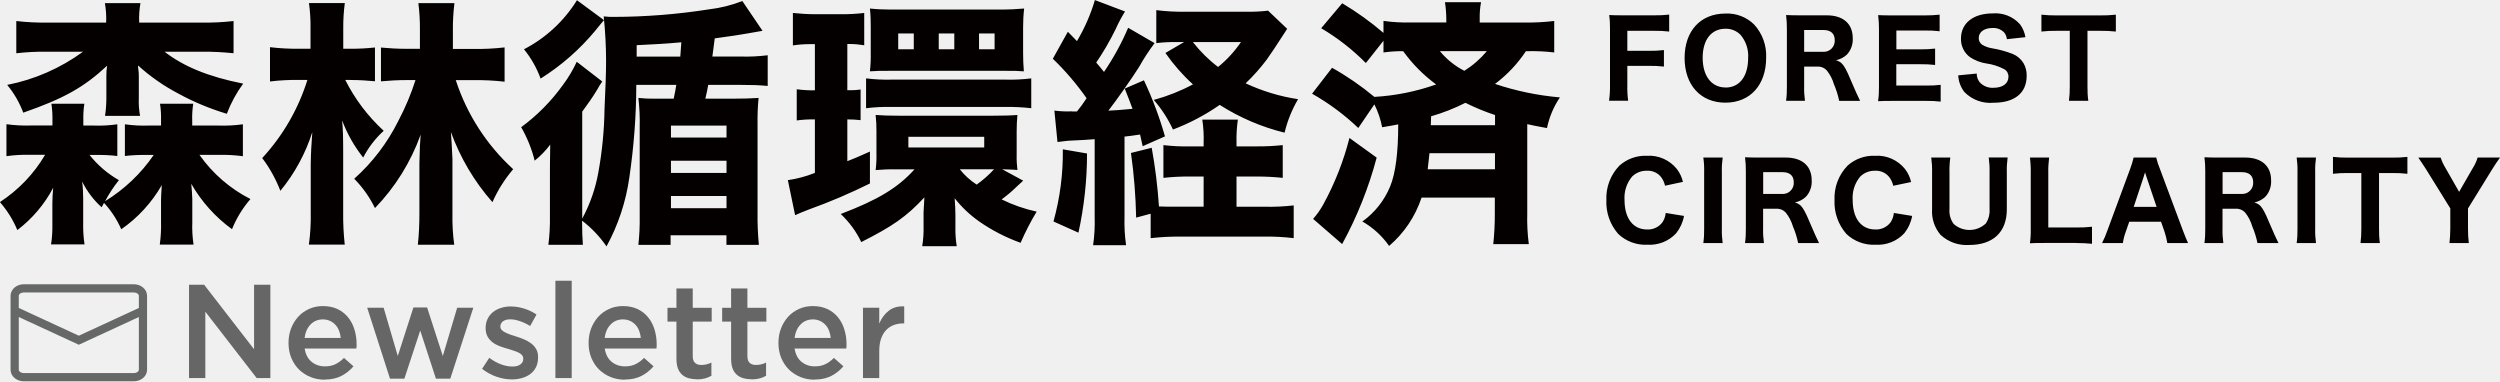
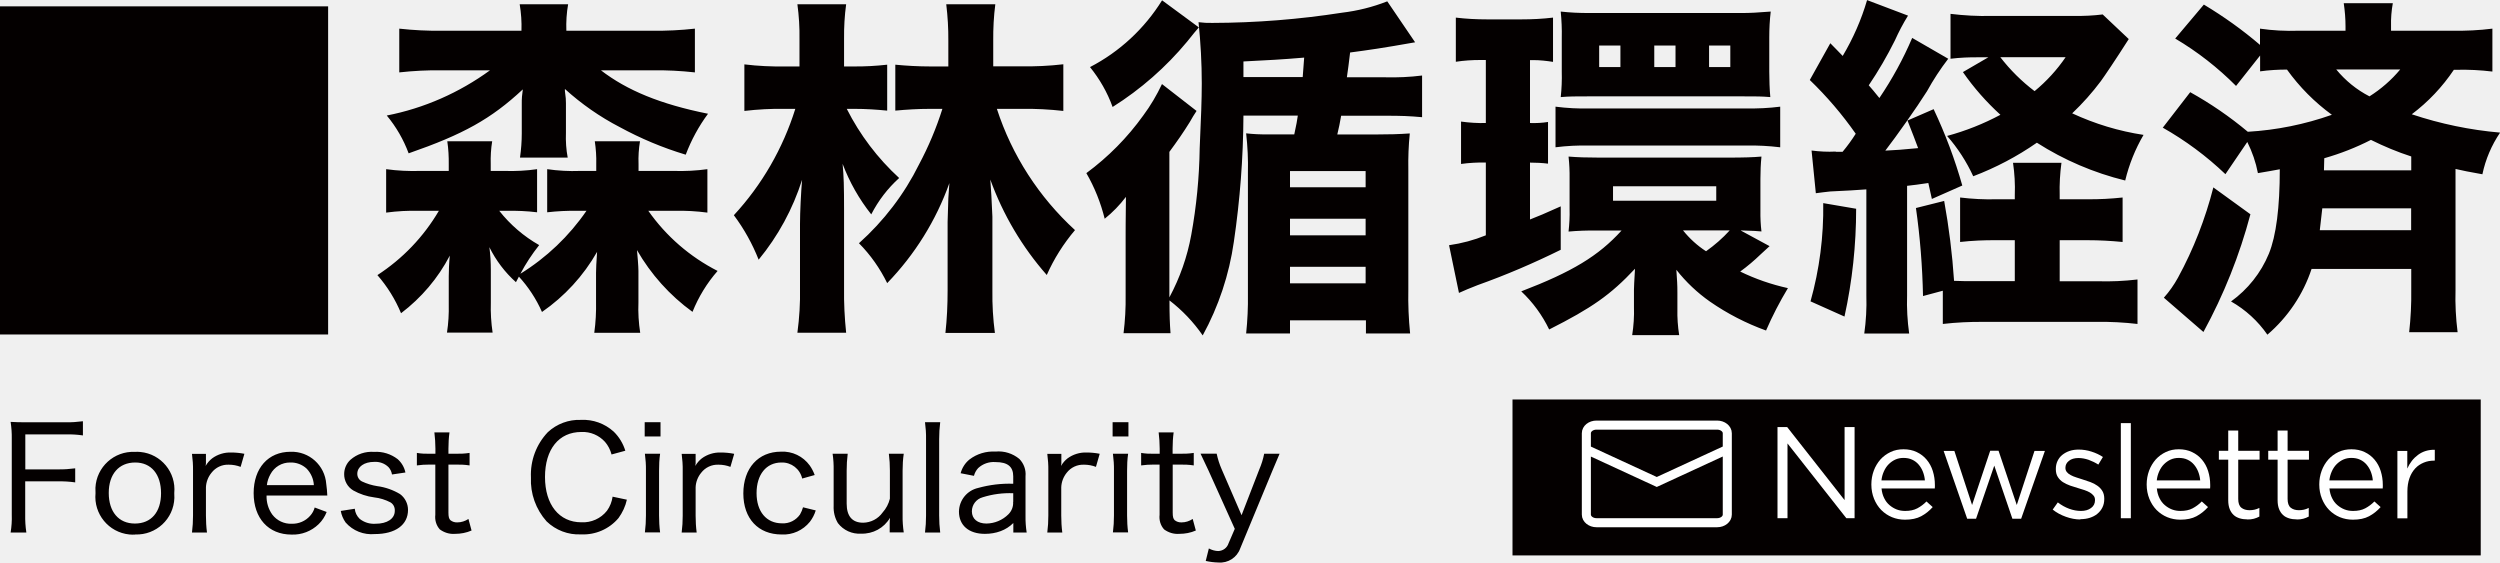
- <svg xmlns="http://www.w3.org/2000/svg" viewBox="0 0 337.5 51.47">
-   <path d="m14.06 27.41c.96 1.04 1.74 2.24 2.31 3.54 2.24-1.55 4.11-3.59 5.47-5.96-.07 1.09-.1 1.65-.1 2.07v2.84c.03 1.04-.03 2.09-.17 3.12h4.56c-.15-1-.21-2.01-.17-3.02v-3.12c0-.42-.1-1.72-.14-2.07 1.38 2.41 3.25 4.5 5.5 6.13.6-1.48 1.44-2.86 2.49-4.07-2.74-1.39-5.11-3.44-6.88-5.96h2.56c1.1-.03 2.21.03 3.3.18v-4.31c-1.1.15-2.22.21-3.33.17h-3.51v-.67c-.03-.76.02-1.53.14-2.28h-4.49c.12.75.16 1.52.14 2.28v.67h-1.62c-1.09.04-2.18-.02-3.26-.17v4.28c1-.12 2.01-.16 3.01-.14h.88c-1.72 2.52-3.96 4.64-6.56 6.24.53-1 1.15-1.95 1.86-2.84-1.52-.87-2.87-2.02-3.96-3.4h.74c1.01-.02 2.01.02 3.01.14v-4.28c-1.06.15-2.12.21-3.19.17h-1.4v-.67c-.02-.76.02-1.53.14-2.28h-4.45c.11.77.16 1.54.14 2.31v.63h-2.84c-1.12.04-2.25-.02-3.37-.17v4.31c1.08-.15 2.17-.21 3.26-.18h1.96c-1.51 2.57-3.6 4.75-6.1 6.38.98 1.13 1.78 2.4 2.35 3.78 2.01-1.53 3.67-3.48 4.84-5.71-.07.74-.11 1.51-.11 2.07v2.77c.02.94-.03 1.87-.18 2.8h4.52c-.15-.99-.2-1.98-.18-2.98v-3.22c0-.76-.04-1.52-.14-2.28.65 1.31 1.54 2.49 2.63 3.47l.32-.59zm4.73-24.36c-.04-.88.02-1.76.17-2.63h-4.8c.15.87.21 1.75.17 2.63h-7.89c-1.42.02-2.83-.05-4.24-.21v4.35c1.41-.16 2.83-.23 4.24-.21h4.77c-3.04 2.22-6.54 3.76-10.24 4.48.93 1.12 1.66 2.39 2.17 3.75 5.43-1.89 8.17-3.4 11.32-6.34-.08.48-.11.96-.1 1.44v2.91c0 .81-.06 1.62-.18 2.42h4.73c-.15-.81-.21-1.63-.17-2.45v-2.94c0-.32-.02-.63-.07-.95-.03-.15-.04-.3-.03-.46 1.64 1.49 3.47 2.76 5.43 3.79 2.08 1.14 4.28 2.05 6.55 2.73.55-1.45 1.29-2.82 2.21-4.07-4.73-.94-8.03-2.31-10.62-4.31h5.08c1.42-.01 2.83.06 4.24.21v-4.35c-1.41.16-2.82.23-4.24.21h-8.52zm42.35 3.54v-2.56c-.01-1.21.06-2.41.21-3.61h-4.87c.15 1.2.22 2.4.21 3.61v2.56h-1.75c-1.23 0-2.45-.07-3.51-.17v4.56c1.09-.1 2.24-.17 3.47-.17h1.19c-.6 1.9-1.38 3.74-2.31 5.5-1.47 2.96-3.49 5.62-5.96 7.82 1.14 1.16 2.09 2.5 2.8 3.96 2.74-2.83 4.84-6.21 6.17-9.92q-.03.56-.1 1.51c0 .17-.07 2.03-.07 2.35v6.8c0 1.41-.06 2.81-.21 4.21h4.91c-.19-1.39-.27-2.8-.24-4.21v-7.33c-.07-1.61-.14-2.84-.21-3.68 1.26 3.48 3.16 6.69 5.61 9.47.71-1.61 1.66-3.11 2.8-4.45-3.58-3.27-6.25-7.41-7.75-12.02h2.45c1.38-.02 2.76.05 4.14.21v-4.63c-1.41.16-2.82.23-4.24.21h-2.73zm-13.78 4.21c1.12 0 2.21.07 3.26.17v-4.56c-1.11.12-2.22.18-3.33.17h-.95v-2.77c-.01-1.14.06-2.27.21-3.4h-4.84c.16 1.15.23 2.31.21 3.47v2.7h-1.4c-1.36.02-2.72-.05-4.07-.21v4.63c1.31-.16 2.64-.23 3.96-.21h1.09c-1.23 3.93-3.31 7.53-6.1 10.55 1.02 1.35 1.84 2.84 2.45 4.42 1.93-2.34 3.39-5.03 4.31-7.92-.1 1.19-.21 3.23-.21 4.38v6.38c.03 1.48-.05 2.95-.25 4.42h4.84c-.16-1.47-.23-2.94-.21-4.42v-7.71c0-2.45-.03-3.4-.14-4.63.68 1.81 1.64 3.5 2.84 5.01.7-1.36 1.64-2.58 2.77-3.61-2.13-1.96-3.89-4.28-5.19-6.87h.73zm52.86-10.66c-1.44.56-2.95.94-4.49 1.12-4.26.67-8.56 1.01-12.86 1.02-.46.01-.91-.01-1.37-.07.21 2.01.32 4.04.32 6.06 0 1.61-.07 3.4-.21 6.45-.04 2.88-.32 5.75-.84 8.59-.39 2.17-1.12 4.26-2.17 6.2v-14.44c.77-1.05 1.37-1.89 2.03-2.98.2-.37.42-.74.67-1.09l-3.44-2.66c-.51 1.1-1.13 2.15-1.86 3.12-1.57 2.19-3.47 4.12-5.64 5.71.81 1.42 1.43 2.94 1.82 4.52.79-.63 1.49-1.36 2.1-2.17-.04 2.28-.04 3.58-.04 3.96v5.78c.02 1.27-.05 2.53-.21 3.79h4.66c-.07-.98-.11-1.72-.11-3.26 1.28.98 2.39 2.15 3.3 3.47 1.58-2.89 2.62-6.03 3.08-9.29.61-4.14.93-8.33.94-12.51h5.4c-.11.67-.11.7-.35 1.86h-2.63c-.71.01-1.43-.02-2.14-.1.15 1.29.21 2.59.18 3.89v12.06c.02 1.3-.04 2.6-.18 3.89h4.35v-1.3h7.54v1.3h4.38c-.14-1.44-.2-2.9-.18-4.35v-11.88c-.02-1.21.02-2.41.14-3.61-1.05.07-2.07.1-3.47.1h-3.72c.18-.77.25-1.05.39-1.86h4.38c1.65 0 2.35.03 3.65.14v-4.14c-1.22.15-2.45.21-3.68.17h-3.79q.14-.95.32-2.45c1.86-.25 3.12-.42 6.45-1.02l-2.73-4.03zm-14.27 7.5v-1.54c2.73-.14 3.58-.17 6.03-.39-.04.39-.11 1.4-.14 1.93zm4.63 9.32h7.5v1.61h-7.5zm0 4.74h7.5v1.65h-7.5zm0 4.76h7.5v1.65h-7.5zm-12.69-26.43c-1.74 2.81-4.21 5.1-7.15 6.62.96 1.19 1.72 2.52 2.24 3.96 2.8-1.76 5.29-3.94 7.4-6.49q.84-1.05 1.16-1.4zm57.43 22.82c1.16.03 1.82.07 2.03.1-.08-.69-.12-1.38-.1-2.07v-3.15c0-.74.03-1.47.1-2.21-.77.07-1.82.1-3.26.1h-12.83c-1.26 0-2.17-.03-3.05-.1.08.73.12 1.47.11 2.21v3.02c.02.74-.02 1.48-.11 2.21.93-.08 1.87-.12 2.8-.1h2.45c-2.28 2.52-4.91 4.1-9.96 6.03 1.15 1.08 2.09 2.36 2.77 3.79 4.24-2.14 6.1-3.43 8.52-6.03-.07 1.19-.11 1.86-.11 2.07v1.72c.03.94-.03 1.87-.18 2.8h4.66c-.14-.86-.2-1.73-.18-2.59v-1.61c0-.91-.04-1.16-.1-2.28.95 1.21 2.07 2.27 3.33 3.15 1.72 1.2 3.6 2.16 5.57 2.87.63-1.45 1.35-2.86 2.17-4.21-1.64-.36-3.23-.91-4.73-1.65.72-.52 1.4-1.1 2.03-1.72.46-.42.6-.56.88-.81l-2.83-1.54zm-1.12 0c-.71.77-1.49 1.46-2.35 2.07-.87-.56-1.64-1.26-2.28-2.07zm-11.57-4.38h10.24v1.44h-10.24zm-12.62-12.52v6.24c-.82.02-1.64-.03-2.45-.14v4.21c.81-.11 1.63-.16 2.45-.14v7.22c-1.17.47-2.4.8-3.65.98l.98 4.73c.46-.21 1.12-.49 1.86-.77 2.81-1.01 5.56-2.18 8.24-3.51v-4.31c-1.65.74-2.21.98-3.05 1.3v-5.64c.6 0 1.19.03 1.79.1v-4.14c-.59.09-1.19.12-1.79.1v-6.24h.32c.66 0 1.31.07 1.96.17v-4.36c-1.04.12-2.08.18-3.12.17h-3.43c-1.03 0-2.06-.06-3.08-.17v4.38c.8-.12 1.61-.18 2.42-.17h.56zm7.54 1.16c.02.84-.02 1.69-.11 2.52.88-.07 1.44-.07 2.8-.07h15.25c1.44 0 1.82 0 2.73.07-.07-.77-.1-1.72-.1-2.52v-3.4c0-.85.04-1.71.14-2.56-1.26.1-2.1.14-2.84.14h-15.21c-.92 0-1.85-.04-2.77-.14.09.86.12 1.73.11 2.59v3.36zm5.81-.46h-2.1v-2.13h2.1zm5.47 0h-2.1v-2.13h2.1zm5.44 0h-2.1v-2.13h2.1zm-17.35 7.96c1.13-.14 2.26-.2 3.4-.17h15.53c1.12-.02 2.25.04 3.37.17v-4.03c-1.13.14-2.26.2-3.4.17h-15.5c-1.14.03-2.27-.03-3.4-.17zm27.8.42c-.8.04-1.59 0-2.38-.1l.42 4.24c.49-.07.81-.1 1.44-.17q2.28-.1 3.58-.21v10.52c.04 1.27-.03 2.53-.21 3.79h4.45c-.18-1.25-.25-2.52-.21-3.79v-10.87c.81-.1.98-.1 2.1-.28.14.63.18.84.35 1.58l3.01-1.33c-.74-2.6-1.69-5.13-2.84-7.57l-2.59 1.12c.56 1.4.74 1.89 1.05 2.73-1.47.14-2.31.21-3.26.25 1.09-1.4 3.12-4.28 4.14-5.89.62-1.12 1.33-2.2 2.1-3.23l-3.57-2.07c-.89 2.09-1.98 4.08-3.26 5.96q-.7-.88-1.05-1.26c.97-1.42 1.83-2.91 2.59-4.45.38-.85.81-1.67 1.3-2.45l-4.07-1.54c-.57 1.94-1.39 3.8-2.42 5.54-.46-.46-.84-.88-1.23-1.26l-2.03 3.64c1.69 1.62 3.21 3.41 4.56 5.33-.4.62-.83 1.22-1.3 1.79h-.66zm22.21 12.87v-4.07h2.77c1.16 0 2.32.06 3.47.18v-4.42c-1.15.12-2.31.18-3.47.17h-2.77v-.42c-.03-1.07.03-2.13.18-3.19h-4.8c.16 1.06.22 2.12.18 3.19v.42h-1.82c-1.21.03-2.41-.03-3.61-.17v4.42c1.2-.13 2.4-.19 3.61-.18h1.82v4.07h-3.79c-1.12 0-1.51 0-2.24-.03-.18-2.66-.5-5.3-.98-7.92l-2.8.7c.41 2.89.64 5.81.7 8.73l1.96-.53v3.3c1.34-.15 2.68-.22 4.03-.21h11.25c1.35-.02 2.69.05 4.03.21v-4.42c-1.31.15-2.64.21-3.96.18h-3.75zm4.25-26.46c-.92.11-1.84.16-2.77.14h-8.24c-1.36.03-2.72-.04-4.07-.21v4.45c.93-.11 1.86-.16 2.8-.14h.95l-2.52 1.47c1.08 1.55 2.32 2.97 3.72 4.24-1.68.9-3.46 1.6-5.29 2.1 1.05 1.2 1.92 2.55 2.59 4 2.23-.85 4.35-1.96 6.31-3.33 2.7 1.72 5.66 2.99 8.76 3.75.38-1.59.99-3.11 1.82-4.52-2.45-.37-4.83-1.09-7.08-2.14 1.03-.98 1.98-2.05 2.84-3.19.39-.53 1.4-2.03 2.77-4.17l-2.59-2.46zm-3.65 4.24c-.86 1.26-1.9 2.4-3.09 3.36-1.28-.97-2.42-2.1-3.4-3.36zm-24.05 14.47c.05 3.29-.38 6.58-1.26 9.75l3.37 1.51c.77-3.51 1.16-7.1 1.16-10.69l-3.26-.56zm33.65-7.5c2.26 1.28 4.36 2.83 6.24 4.63l2.17-3.19c.49.98.84 2.01 1.05 3.09 1.05-.17 1.44-.25 2.17-.39 0 3.75-.35 6.59-1.09 8.38-.78 1.9-2.08 3.54-3.75 4.73 1.43.82 2.67 1.95 3.61 3.3 2.03-1.73 3.54-3.99 4.38-6.52h9.89v2.07c.01 1.41-.06 2.81-.21 4.21h4.8c-.18-1.38-.25-2.78-.21-4.17v-12.03c.77.17 1.26.28 2.66.53.31-1.48.9-2.89 1.75-4.14-2.98-.26-5.93-.87-8.76-1.82 1.63-1.23 3.04-2.72 4.17-4.42h.24c1.19-.03 2.39.03 3.58.17v-4.25c-1.31.16-2.64.23-3.96.21h-6.1v-.46c-.02-.76.04-1.53.18-2.28h-4.87c.12.77.18 1.54.18 2.31v.42h-4.66c-1.28.04-2.56-.03-3.82-.21v1.62c-1.74-1.49-3.61-2.83-5.57-4l-2.84 3.37c2.2 1.3 4.23 2.88 6.03 4.7l2.38-3.01v1.58c.88-.12 1.77-.18 2.66-.17 1.24 1.72 2.74 3.24 4.45 4.49-2.69.95-5.5 1.52-8.34 1.68-1.78-1.48-3.69-2.8-5.71-3.93zm16.03 4.24q0-.46.04-1.19c1.6-.46 3.15-1.07 4.63-1.82 1.29.64 2.63 1.2 4 1.65v1.37h-8.66zm8.66 3.79v2.17h-9.08c.1-.84.14-1.19.24-2.17h8.83zm-1.09-13.78c-.87 1.04-1.9 1.94-3.05 2.66-1.27-.65-2.39-1.56-3.3-2.66zm-18.55 11.71c-.79 3.11-1.97 6.12-3.51 8.94-.39.72-.86 1.39-1.4 2l3.92 3.4c2.02-3.69 3.58-7.61 4.66-11.67l-3.68-2.66z" fill="#040000" />
-   <path d="m219.69 8.89h2.91c.68-.01 1.36.02 2.03.1v-2.23c-.67.08-1.35.11-2.03.1h-2.91v-2.7h3.62c.68-.01 1.36.02 2.03.1v-2.29c-.68.08-1.36.11-2.04.1h-4.13c-.98 0-1.36-.01-1.93-.04.09.64.12 1.29.11 1.94v7.53c.01.7-.03 1.4-.13 2.1h2.58c-.09-.7-.13-1.42-.11-2.13v-2.6zm13.24-7.06c-3.35 0-5.51 2.34-5.51 5.99s2.16 6.04 5.51 6.04 5.5-2.4 5.5-6.06c.08-1.66-.51-3.28-1.63-4.5-1.03-1.01-2.43-1.54-3.87-1.47zm.02 9.98c-1.9 0-3.09-1.55-3.09-4.01s1.19-3.92 3.08-3.92c.75-.02 1.48.27 2.01.8.75.87 1.13 2 1.05 3.15 0 2.47-1.16 3.99-3.05 3.99zm18.16 1.8c-.45-.95-.61-1.28-.91-2-1.18-2.82-1.43-3.19-2.34-3.48.55-.11 1.07-.38 1.48-.77.55-.6.83-1.4.78-2.21 0-1.94-1.28-3.08-3.5-3.08h-3.54c-.87 0-1.36-.01-1.96-.04.08.65.12 1.3.11 1.96v7.63c.01.66-.02 1.33-.11 1.99h2.55c-.09-.66-.13-1.33-.11-2v-2.62h1.79c.48-.03.94.16 1.26.51.44.55.77 1.18.97 1.86.31.73.55 1.48.71 2.26h2.82zm-7.55-6.62v-2.94h2.58c1.02 0 1.55.47 1.55 1.39.04.81-.58 1.51-1.39 1.55-.07 0-.13 0-.2 0zm18.46 4.46c-.65.08-1.3.11-1.96.1h-4.06v-2.88h3.25c.66-.01 1.33.02 1.99.1v-2.21c-.66.07-1.32.11-1.99.1h-3.24v-2.54h3.87c.66-.01 1.32.02 1.97.1v-2.24c-.65.07-1.31.1-1.97.1h-4.4c-.98 0-1.35-.01-1.93-.04.08.64.12 1.29.11 1.94v7.7c.01.66-.02 1.32-.12 1.98.58-.03.98-.04 1.94-.04h4.54c.66-.01 1.32.02 1.97.1v-2.26zm2.34-1.27c.04.81.33 1.59.82 2.23 1.03 1.06 2.49 1.6 3.96 1.46 2.84 0 4.46-1.32 4.46-3.63.02-.6-.13-1.2-.43-1.72-.34-.55-.84-.98-1.43-1.23-.9-.35-1.84-.61-2.8-.77-.47-.07-.92-.23-1.33-.47-.31-.21-.49-.55-.48-.92 0-.81.74-1.35 1.85-1.35.59-.04 1.16.18 1.58.6.21.26.34.58.37.91l2.5-.27c-.1-.63-.35-1.22-.72-1.73-.93-1.05-2.3-1.6-3.7-1.48-2.62 0-4.28 1.32-4.28 3.4-.03.99.43 1.92 1.22 2.51.67.44 1.42.73 2.21.85.85.11 1.67.38 2.43.78.36.21.57.61.55 1.02 0 .91-.78 1.48-2.01 1.48-.71.05-1.41-.23-1.89-.77-.25-.33-.39-.73-.38-1.15l-2.47.24zm17.44-6.02h1.7c.72-.01 1.43.02 2.14.1v-2.28c-.71.08-1.43.11-2.14.1h-5.9c-.67 0-1.35-.02-2.01-.1v2.28c.67-.08 1.35-.11 2.03-.1h1.8v7.46c.01.66-.03 1.33-.11 1.99h2.61c-.09-.66-.12-1.32-.11-1.99v-7.46zm-54.6 20.42c-.14-.64-.42-1.24-.82-1.76-.98-1.22-2.49-1.89-4.04-1.79-1.37-.06-2.7.42-3.72 1.33-1.2 1.24-1.84 2.93-1.76 4.65-.08 1.67.5 3.31 1.6 4.57 1.05 1 2.47 1.53 3.92 1.46 1.47.09 2.9-.47 3.9-1.55.54-.68.91-1.48 1.06-2.34l-2.47-.4c-.04.45-.19.88-.44 1.26-.49.65-1.26 1.01-2.07.97-1.9 0-3.05-1.5-3.05-3.99-.08-1.14.29-2.26 1.01-3.14.53-.53 1.25-.82 2-.8.78-.05 1.53.3 1.99.94.23.33.38.69.47 1.08l2.43-.52zm2.75-3.31c.09.65.13 1.3.11 1.96v7.62c.01.65-.02 1.31-.11 1.96h2.61c-.09-.65-.13-1.3-.11-1.96v-7.62c-.02-.65.02-1.31.11-1.96zm15.62 11.54c-.45-.95-.61-1.28-.91-2-1.18-2.82-1.43-3.19-2.34-3.48.55-.11 1.07-.38 1.48-.77.55-.6.83-1.4.78-2.21 0-1.94-1.28-3.08-3.5-3.08h-3.54c-.87 0-1.36-.01-1.96-.04.08.65.12 1.3.11 1.96v7.63c.01.66-.02 1.33-.11 1.99h2.55c-.09-.66-.13-1.33-.11-2v-2.63h1.79c.48-.03.94.16 1.26.51.44.55.77 1.18.97 1.86.31.73.55 1.48.71 2.26zm-7.54-6.63v-2.94h2.58c1.02 0 1.55.47 1.55 1.39.04.81-.58 1.51-1.39 1.55-.07 0-.13 0-.2 0zm19.97-1.6c-.14-.64-.42-1.24-.82-1.76-.98-1.22-2.49-1.89-4.04-1.79-1.37-.06-2.7.42-3.72 1.33-1.2 1.24-1.84 2.92-1.76 4.65-.08 1.67.5 3.31 1.6 4.57 1.05 1 2.47 1.53 3.92 1.46 1.47.09 2.9-.47 3.9-1.55.54-.68.91-1.48 1.06-2.34l-2.47-.4c-.04.45-.19.88-.44 1.26-.49.65-1.26 1.01-2.07.97-1.9 0-3.05-1.5-3.05-3.99-.08-1.14.28-2.26 1.01-3.14.53-.53 1.25-.82 2-.8.78-.05 1.53.3 1.99.94.23.33.39.7.48 1.09l2.43-.51zm10.48-3.31c.09.68.13 1.36.11 2.04v4.94c.05.66-.12 1.33-.48 1.89-1.2 1.17-3.1 1.21-4.36.1-.42-.57-.63-1.28-.57-1.99v-4.94c-.02-.68.02-1.37.11-2.04h-2.57c.09.68.13 1.36.11 2.04v4.94c-.08 1.26.33 2.5 1.15 3.46 1.05.97 2.45 1.46 3.87 1.36 3.22 0 5.07-1.74 5.07-4.81v-4.97c-.02-.68.02-1.36.11-2.03h-2.57zm11.84 11.54c.7 0 1.4.03 2.1.1v-2.3c-.7.08-1.4.11-2.1.1h-3.8v-7.28c-.02-.72.02-1.44.11-2.16h-2.59c.09.72.13 1.45.11 2.18v7.42c.02.66-.02 1.32-.11 1.97.53-.03 1.05-.04 1.93-.04h4.34zm15.07 0c-.17-.35-.43-.98-.7-1.7l-3.12-8.36c-.2-.48-.36-.97-.48-1.48h-3.05c-.12.5-.27 1-.45 1.48l-3.09 8.36c-.2.58-.44 1.15-.72 1.7h2.81c.07-.51.2-1.02.38-1.5l.48-1.38h4.29l.48 1.38c.16.49.28.99.37 1.5h2.81zm-4.25-4.88h-3.09l1.33-4.01c.1-.28.11-.36.2-.65.11.38.17.52.21.65zm16.45 4.88c-.45-.95-.61-1.28-.91-2-1.18-2.82-1.43-3.19-2.34-3.48.55-.11 1.07-.38 1.48-.77.55-.6.83-1.4.78-2.21 0-1.94-1.28-3.08-3.5-3.08h-3.54c-.87 0-1.36-.01-1.96-.04.08.65.12 1.3.11 1.96v7.63c.01.66-.02 1.33-.11 1.99h2.55c-.09-.66-.13-1.33-.11-2v-2.63h1.79c.48-.03.94.16 1.26.51.44.55.77 1.18.96 1.86.31.73.55 1.48.71 2.26zm-7.54-6.63v-2.94h2.58c1.02 0 1.55.47 1.55 1.39.04.81-.58 1.51-1.39 1.55-.07 0-.13 0-.2 0zm10-4.91c.09.65.13 1.3.11 1.96v7.62c.01.65-.02 1.31-.11 1.96h2.61c-.09-.65-.13-1.3-.11-1.96v-7.62c-.02-.65.02-1.31.11-1.96zm11.11 2.09h1.7c.72-.01 1.43.02 2.14.1v-2.28c-.71.08-1.43.11-2.14.1h-5.9c-.67 0-1.35-.02-2.01-.1v2.28c.67-.08 1.35-.11 2.03-.1h1.8v7.46c.01.66-.03 1.33-.11 1.99h2.61c-.09-.66-.12-1.32-.11-1.98v-7.46zm12.13 9.45c-.08-.65-.12-1.3-.11-1.96v-2.71l3.26-5.28c.27-.45.75-1.16 1.06-1.59h-3.02c-.15.51-.38 1-.67 1.45l-1.83 3.18-1.82-3.19c-.28-.45-.5-.93-.67-1.43h-3.02c.34.5.7 1.02 1.06 1.59l3.26 5.26v2.72c0 .65-.04 1.31-.11 1.96h2.6z" fill="#040000" />
-   <g fill="#666">
-     <path d="m25.51 38.44h2.05l6.74 8.71v-8.71h2.2v12.6h-1.85l-6.93-8.96v8.96h-2.2v-12.6z" />
-     <path d="m43.84 51.26c-.68 0-1.32-.12-1.92-.36-.59-.24-1.11-.58-1.55-1.01s-.78-.95-1.04-1.56c-.25-.61-.38-1.27-.38-2.01v-.04c0-.68.11-1.33.34-1.93s.55-1.12.96-1.58.9-.8 1.47-1.06c.56-.26 1.19-.39 1.87-.39.76 0 1.42.14 1.99.41.57.28 1.04.65 1.42 1.12s.66 1.01.85 1.63.29 1.27.29 1.95v.3c0 .1-.02.21-.03.32h-6.98c.12.78.43 1.38.93 1.79s1.1.62 1.81.62c.54 0 1.01-.1 1.4-.29.4-.19.79-.47 1.17-.85l1.28 1.13c-.46.54-1 .97-1.63 1.3-.63.32-1.38.49-2.26.49zm2.16-5.64c-.04-.35-.11-.67-.23-.98s-.28-.57-.49-.79c-.2-.22-.45-.4-.73-.53s-.6-.2-.96-.2c-.67 0-1.23.23-1.67.69s-.71 1.06-.8 1.81z" />
-     <path d="m49.56 41.54h2.23l1.91 6.52 2.11-6.55h1.85l2.12 6.55 1.94-6.52h2.18l-3.11 9.58h-1.94l-2.12-6.5-2.14 6.5h-1.94l-3.08-9.58z" />
-     <path d="m69.11 51.22c-.68 0-1.38-.12-2.08-.36s-1.35-.6-1.95-1.07l.97-1.48c.52.38 1.04.67 1.57.87s1.05.3 1.54.3.83-.09 1.09-.28.39-.43.39-.75v-.04c0-.18-.06-.33-.17-.47-.11-.13-.27-.25-.47-.34-.2-.1-.43-.19-.68-.27s-.53-.17-.8-.25c-.35-.1-.7-.21-1.05-.34s-.67-.3-.95-.51-.51-.47-.69-.78-.27-.69-.27-1.15v-.04c0-.44.09-.84.26-1.2s.41-.66.72-.92c.31-.25.67-.44 1.08-.57s.85-.2 1.32-.2c.6 0 1.21.1 1.82.29s1.17.46 1.67.8l-.86 1.55c-.46-.28-.92-.5-1.39-.66s-.9-.24-1.3-.24c-.42 0-.75.09-.98.27s-.35.41-.35.68v.04c0 .17.06.31.18.44s.28.24.48.34.43.2.68.29c.26.09.52.18.8.26.35.11.7.23 1.04.38.35.14.66.32.95.53.28.21.51.46.69.76s.27.67.27 1.1v.04c0 .5-.09.94-.27 1.31s-.43.68-.75.92c-.32.25-.69.43-1.12.56-.43.12-.89.19-1.39.19z" />
-     <path d="m74.98 37.9h2.2v13.14h-2.2z" />
-     <path d="m84.35 51.26c-.68 0-1.32-.12-1.92-.36-.59-.24-1.11-.58-1.55-1.01s-.78-.95-1.04-1.56c-.25-.61-.38-1.27-.38-2.01v-.04c0-.68.11-1.33.34-1.93s.55-1.12.96-1.58.9-.8 1.47-1.06c.56-.26 1.19-.39 1.87-.39.76 0 1.42.14 1.99.41.57.28 1.04.65 1.42 1.12s.66 1.01.85 1.63.29 1.27.29 1.95v.3c0 .1-.02.21-.03.32h-6.98c.12.78.43 1.38.93 1.79s1.1.62 1.81.62c.54 0 1.01-.1 1.4-.29.4-.19.79-.47 1.17-.85l1.28 1.13c-.46.54-1 .97-1.63 1.3-.63.32-1.38.49-2.26.49zm2.16-5.64c-.04-.35-.11-.67-.23-.98s-.28-.57-.49-.79c-.2-.22-.45-.4-.73-.53s-.6-.2-.96-.2c-.67 0-1.23.23-1.67.69s-.71 1.06-.8 1.81z" />
-     <path d="m94.07 51.2c-.4 0-.76-.05-1.1-.14-.34-.1-.63-.25-.88-.47s-.44-.5-.57-.85-.2-.79-.2-1.32v-5h-1.21v-1.87h1.21v-2.61h2.2v2.61h2.56v1.87h-2.56v4.66c0 .42.1.72.31.91.2.19.49.28.86.28.47 0 .92-.11 1.35-.32v1.78c-.28.16-.57.28-.88.36s-.67.13-1.08.13z" />
-     <path d="m101.45 51.2c-.4 0-.76-.05-1.1-.14-.34-.1-.63-.25-.88-.47s-.44-.5-.57-.85-.2-.79-.2-1.32v-5h-1.21v-1.87h1.21v-2.61h2.2v2.61h2.56v1.87h-2.56v4.66c0 .42.1.72.31.91.2.19.49.28.86.28.47 0 .92-.11 1.35-.32v1.78c-.28.16-.57.28-.88.36s-.67.13-1.08.13z" />
-     <path d="m109.98 51.26c-.68 0-1.32-.12-1.92-.36-.59-.24-1.11-.58-1.55-1.01s-.78-.95-1.04-1.56c-.25-.61-.38-1.27-.38-2.01v-.04c0-.68.11-1.33.34-1.93s.55-1.12.96-1.58.9-.8 1.47-1.06c.56-.26 1.19-.39 1.87-.39.76 0 1.42.14 1.99.41.57.28 1.04.65 1.42 1.12s.66 1.01.85 1.63.29 1.27.29 1.95v.3c0 .1-.02.21-.03.32h-6.98c.12.78.43 1.38.93 1.79s1.1.62 1.81.62c.54 0 1.01-.1 1.4-.29.4-.19.79-.47 1.17-.85l1.28 1.13c-.46.54-1 .97-1.63 1.3-.63.32-1.38.49-2.26.49zm2.17-5.64c-.04-.35-.11-.67-.23-.98s-.28-.57-.49-.79c-.2-.22-.45-.4-.73-.53s-.6-.2-.96-.2c-.67 0-1.23.23-1.67.69s-.71 1.06-.8 1.81z" />
-     <path d="m116.5 41.54h2.2v2.14c.3-.72.73-1.3 1.28-1.73s1.25-.63 2.09-.59v2.3h-.13c-.48 0-.92.08-1.31.23-.4.16-.74.39-1.03.7s-.51.71-.67 1.18-.23 1.02-.23 1.65v3.62h-2.2z" />
+ <svg xmlns="http://www.w3.org/2000/svg" viewBox="0 0 240 54.01">
+   <path d="m145.2 38.35h92.95v14.97h-92.95z" fill="#040000" />
+   <g fill="#fff">
+     <path d="m170.65 41h.92l5.51 7.01v-7.01h.96v8.75h-.79l-5.65-7.18v7.18h-.96v-8.75z" />
+     <path d="m180.63 46.91c.03.34.12.65.25.91.13.27.3.49.51.67s.44.32.7.42.53.14.81.14c.45 0 .84-.08 1.16-.25s.62-.39.88-.66l.6.54c-.33.37-.7.66-1.11.88s-.93.33-1.55.33c-.44 0-.86-.08-1.25-.24s-.73-.39-1.03-.69c-.29-.3-.52-.65-.69-1.07s-.26-.88-.26-1.38c0-.47.08-.91.23-1.32s.37-.77.64-1.08c.27-.3.6-.54.98-.72s.79-.26 1.24-.26c.47 0 .9.09 1.27.27.38.18.69.42.95.73s.46.67.59 1.09.2.86.2 1.34v.14c0 .05 0 .12-.01.19h-5.13zm4.16-.79c-.02-.29-.09-.57-.19-.83s-.24-.49-.41-.69-.38-.36-.62-.47c-.25-.12-.53-.17-.84-.17-.28 0-.53.05-.78.16-.24.11-.45.26-.64.45s-.34.42-.46.69-.2.55-.23.86h4.16z" />
+     <path d="m186.59 43.29h1.03l1.7 5.19 1.74-5.21h.8l1.75 5.21 1.7-5.19h1l-2.28 6.51h-.84l-1.74-5.1-1.75 5.1h-.85z" />
+     <path d="m199.73 49.87c-.47 0-.94-.09-1.41-.26-.48-.17-.9-.4-1.26-.69l.49-.69c.35.27.71.47 1.09.61s.76.21 1.14.21.71-.09.96-.28c.25-.18.38-.43.38-.75v-.02c0-.16-.04-.3-.13-.41s-.21-.22-.36-.31-.32-.16-.52-.23-.4-.13-.61-.19c-.25-.08-.5-.16-.76-.24-.25-.09-.48-.2-.69-.33s-.37-.3-.5-.5-.19-.45-.19-.75v-.02c0-.27.05-.53.16-.76s.26-.43.46-.59.43-.29.7-.38.56-.13.88-.13c.4 0 .8.06 1.21.19s.78.3 1.11.52l-.44.73c-.3-.19-.61-.34-.94-.46-.33-.11-.65-.17-.97-.17-.38 0-.69.09-.91.27-.23.18-.34.4-.34.67v.02c0 .15.05.28.14.39s.21.21.37.29c.15.08.33.16.53.22.2.07.41.13.62.2.25.08.5.16.74.25.25.09.47.21.67.35s.36.31.48.51.18.45.18.74v.02c0 .31-.06.58-.18.82s-.28.44-.49.61c-.2.17-.45.29-.72.38-.28.09-.58.13-.91.13z" />
+     <path d="m203.6 40.62h.96v9.13h-.96z" />
+     <path d="m207.06 46.91c.03.34.12.65.25.91.13.27.3.49.51.67s.44.32.7.42.53.14.81.14c.45 0 .84-.08 1.16-.25s.62-.39.88-.66l.6.54c-.33.37-.7.66-1.11.88s-.93.33-1.55.33c-.44 0-.86-.08-1.25-.24s-.73-.39-1.03-.69c-.29-.3-.52-.65-.69-1.07s-.26-.88-.26-1.38c0-.47.08-.91.23-1.32s.37-.77.64-1.08c.27-.3.6-.54.98-.72s.79-.26 1.24-.26c.47 0 .9.09 1.27.27.38.18.69.42.95.73s.46.67.59 1.09.2.86.2 1.34v.14c0 .05 0 .12-.01.19h-5.13zm4.16-.79c-.02-.29-.09-.57-.19-.83s-.24-.49-.41-.69-.38-.36-.62-.47c-.25-.12-.53-.17-.84-.17-.28 0-.53.05-.78.16-.24.11-.45.26-.64.45s-.34.42-.46.69-.2.55-.23.86h4.16z" />
+     <path d="m215.74 49.86c-.26 0-.5-.03-.73-.1-.22-.07-.42-.17-.58-.32s-.29-.34-.38-.57-.14-.51-.14-.84v-3.9h-.9v-.85h.9v-1.95h.96v1.95h2.05v.85h-2.05v3.77c0 .4.1.68.3.84s.46.24.79.24c.17 0 .32-.02.47-.05s.3-.09.47-.17v.83c-.17.09-.34.16-.53.21s-.4.07-.63.07z" />
+     <path d="m220.48 49.86c-.26 0-.5-.03-.73-.1-.22-.07-.42-.17-.58-.32s-.29-.34-.38-.57-.14-.51-.14-.84v-3.9h-.9v-.85h.9v-1.95h.96v1.95h2.05v.85h-2.05v3.77c0 .4.1.68.3.84s.46.24.79.24c.17 0 .32-.02.47-.05s.3-.09.47-.17v.83c-.17.09-.34.16-.53.21s-.4.07-.63.07z" />
+     <path d="m223.63 46.91c.03.34.12.65.25.91.13.27.3.49.51.67s.44.32.7.42.53.14.81.14c.45 0 .84-.08 1.16-.25s.62-.39.88-.66l.6.54c-.33.37-.7.66-1.11.88s-.93.33-1.55.33c-.44 0-.86-.08-1.25-.24s-.73-.39-1.03-.69c-.29-.3-.52-.65-.69-1.07s-.26-.88-.26-1.38c0-.47.08-.91.23-1.32s.37-.77.64-1.08c.27-.3.6-.54.98-.72s.79-.26 1.24-.26c.47 0 .9.09 1.27.27.38.18.69.42.95.73s.46.67.59 1.09.2.86.2 1.34v.14c0 .05 0 .12-.01.19h-5.13zm4.16-.79c-.02-.29-.09-.57-.19-.83s-.24-.49-.41-.69-.38-.36-.62-.47c-.25-.12-.53-.17-.84-.17-.28 0-.53.05-.78.16-.24.11-.45.26-.64.45s-.34.42-.46.69-.2.55-.23.86h4.16z" />
+     <path d="m230.14 43.29h.96v1.69c.12-.27.26-.51.44-.74s.38-.42.6-.58.47-.29.74-.37.55-.12.86-.11v1.04h-.07c-.35 0-.68.06-.99.19s-.59.31-.82.56-.42.56-.55.93-.2.8-.2 1.28v2.58h-.96v-6.46z" />
  </g>
-   <path d="m1.98 41.93 8.66 4 8.66-4m-16.08-3h14.84c.68 0 1.24.45 1.24 1v9.99c0 .55-.55 1-1.24 1h-14.84c-.68 0-1.24-.45-1.24-1v-9.99c0-.55.55-1 1.24-1z" fill="none" stroke="#666767" stroke-width="1.11" />
+   <path d="m152.29 43.15 6.76 3.12 6.76-3.12m-12.55-2.34h11.59c.53 0 .97.35.97.78v7.81c0 .43-.43.78-.97.78h-11.59c-.53 0-.97-.35-.97-.78v-7.81c0-.43.43-.78.97-.78z" fill="none" stroke="#fff" stroke-width=".87" />
+   <path d="m49.79 26.53c.93 1.01 1.69 2.17 2.24 3.42 2.17-1.5 3.98-3.47 5.29-5.77-.07 1.05-.1 1.59-.1 2v2.75c.02 1.01-.03 2.02-.17 3.02h4.41c-.15-.96-.21-1.94-.17-2.92v-3.02c0-.41-.1-1.66-.14-2 1.34 2.33 3.15 4.35 5.33 5.93.58-1.44 1.39-2.77 2.41-3.93-2.65-1.35-4.94-3.33-6.65-5.77h2.48c1.07-.03 2.13.03 3.19.17v-4.17c-1.07.15-2.15.2-3.22.17h-3.39v-.65c-.03-.74.02-1.48.14-2.2h-4.34c.11.73.16 1.47.14 2.2v.65h-1.56c-1.05.04-2.11-.02-3.15-.17v4.14c.97-.11 1.94-.16 2.92-.14h.85c-1.67 2.43-3.83 4.49-6.34 6.04.51-.97 1.12-1.89 1.8-2.75-1.48-.84-2.78-1.96-3.83-3.29h.71c.97-.02 1.95.02 2.92.14v-4.14c-1.02.15-2.06.2-3.09.17h-1.36v-.65c-.02-.74.02-1.48.14-2.2h-4.31c.11.74.15 1.49.14 2.24v.61h-2.75c-1.09.03-2.18-.02-3.26-.17v4.17c1.05-.14 2.1-.2 3.16-.17h1.9c-1.46 2.49-3.48 4.6-5.9 6.17.95 1.09 1.72 2.33 2.27 3.66 1.95-1.48 3.55-3.36 4.68-5.53-.07.71-.1 1.46-.1 2v2.68c.02.91-.03 1.81-.17 2.71h4.38c-.14-.95-.2-1.92-.17-2.88v-3.12c0-.74-.04-1.47-.14-2.2.63 1.27 1.49 2.41 2.55 3.36l.31-.58zm4.58-23.58c-.03-.85.02-1.7.17-2.54h-4.65c.14.84.2 1.69.17 2.54h-7.63c-1.37.02-2.74-.05-4.1-.2v4.2c1.36-.15 2.73-.22 4.1-.2h4.61c-2.95 2.15-6.33 3.64-9.91 4.34.9 1.08 1.61 2.31 2.1 3.63 5.26-1.83 7.9-3.29 10.96-6.14-.07.46-.11.93-.1 1.39v2.82c0 .78-.06 1.57-.17 2.34h4.58c-.15-.78-.2-1.58-.17-2.38v-2.85c0-.31-.02-.61-.07-.92-.02-.15-.04-.29-.03-.44 1.59 1.44 3.35 2.67 5.26 3.66 2.02 1.1 4.14 1.99 6.34 2.65.53-1.4 1.25-2.73 2.14-3.93-4.58-.92-7.77-2.24-10.28-4.17h4.92c1.37-.02 2.74.05 4.1.2v-4.2c-1.36.15-2.73.22-4.1.2zm40.98 3.43v-2.48c-.01-1.17.05-2.34.2-3.49h-4.71c.14 1.16.21 2.33.2 3.49v2.48h-1.7c-1.19 0-2.38-.07-3.39-.17v4.41c1.05-.1 2.17-.17 3.36-.17h1.16c-.58 1.84-1.33 3.62-2.24 5.33-1.42 2.87-3.38 5.43-5.77 7.57 1.11 1.12 2.02 2.42 2.71 3.83 2.65-2.74 4.69-6.01 5.97-9.6q-.03.54-.1 1.46c0 .17-.07 1.97-.07 2.27v6.58c0 1.36-.06 2.72-.21 4.07h4.75c-.18-1.35-.26-2.71-.24-4.07v-7.09c-.07-1.56-.13-2.75-.2-3.56 1.22 3.37 3.06 6.48 5.42 9.16.69-1.56 1.61-3.01 2.71-4.31-3.46-3.17-6.05-7.17-7.5-11.64h2.38c1.34-.02 2.67.05 4 .2v-4.48c-1.36.16-2.73.22-4.1.2h-2.64zm-13.33 4.07c1.09 0 2.14.07 3.15.17v-4.41c-1.07.12-2.15.18-3.22.17h-.92v-2.68c-.01-1.1.05-2.2.2-3.29h-4.68c.15 1.11.22 2.24.2 3.36v2.61h-1.35c-1.31.02-2.63-.04-3.94-.2v4.47c1.27-.15 2.55-.22 3.84-.2h1.05c-1.19 3.8-3.2 7.29-5.9 10.21.98 1.31 1.78 2.75 2.38 4.27 1.87-2.27 3.28-4.87 4.17-7.67-.1 1.15-.2 3.12-.2 4.24v6.17c.03 1.43-.06 2.85-.25 4.27h4.68c-.15-1.42-.22-2.85-.2-4.27v-7.46c0-2.38-.03-3.29-.14-4.48.66 1.75 1.59 3.39 2.75 4.85.68-1.32 1.58-2.5 2.68-3.49-2.06-1.89-3.77-4.14-5.03-6.64h.71zm51.15-10.32c-1.39.55-2.85.91-4.34 1.09-4.12.64-8.28.97-12.45.98-.44.01-.88-.01-1.32-.07.2 1.95.31 3.91.31 5.87 0 1.56-.07 3.29-.2 6.24-.04 2.79-.31 5.57-.81 8.31-.38 2.1-1.09 4.12-2.1 6v-13.97c.75-1.02 1.32-1.83 1.97-2.88.2-.36.41-.71.64-1.05l-3.32-2.58c-.5 1.06-1.1 2.08-1.8 3.02-1.52 2.12-3.36 3.98-5.46 5.53.79 1.37 1.38 2.84 1.76 4.38.76-.61 1.45-1.32 2.04-2.1-.03 2.2-.03 3.46-.03 3.83v5.6c.02 1.22-.05 2.45-.2 3.66h4.51c-.07-.95-.1-1.66-.1-3.15 1.23.95 2.31 2.08 3.19 3.36 1.53-2.79 2.54-5.84 2.99-8.99.59-4.01.9-8.06.92-12.11h5.22c-.1.65-.1.68-.34 1.8h-2.55c-.69.01-1.38-.02-2.07-.1.14 1.25.2 2.51.17 3.77v11.67c.02 1.26-.04 2.52-.17 3.77h4.21v-1.26h7.29v1.26h4.24c-.14-1.4-.2-2.8-.17-4.21v-11.5c-.02-1.17.02-2.33.14-3.49-1.02.07-2 .1-3.36.1h-3.6c.17-.75.24-1.02.37-1.8h4.24c1.59 0 2.27.03 3.53.14v-4c-1.18.15-2.37.2-3.56.17h-3.66q.14-.92.31-2.38c1.8-.24 3.02-.41 6.24-.98l-2.65-3.9zm-13.8 7.26v-1.49c2.65-.14 3.46-.17 5.83-.37-.03.37-.1 1.36-.14 1.87h-5.7zm4.47 9.03h7.26v1.56h-7.26zm0 4.58h7.26v1.59h-7.26zm0 4.61h7.26v1.59h-7.26zm-12.28-25.58c-1.69 2.72-4.08 4.94-6.92 6.41.93 1.15 1.67 2.44 2.17 3.83 2.7-1.7 5.12-3.82 7.16-6.28q.81-1.02 1.12-1.36zm55.57 22.09c1.12.03 1.76.07 1.97.1-.08-.66-.11-1.33-.1-2v-3.05c0-.71.03-1.43.1-2.14-.75.07-1.76.1-3.15.1h-12.42c-1.22 0-2.1-.03-2.95-.1.08.71.11 1.42.1 2.14v2.92c.02.71-.02 1.43-.1 2.14.9-.08 1.81-.11 2.71-.1h2.38c-2.21 2.44-4.75 3.97-9.63 5.84 1.11 1.04 2.02 2.29 2.68 3.66 4.1-2.07 5.9-3.33 8.24-5.83-.07 1.15-.1 1.8-.1 2v1.66c.03.91-.03 1.82-.17 2.71h4.51c-.13-.83-.19-1.67-.17-2.51v-1.56c0-.88-.03-1.12-.1-2.2.92 1.17 2.01 2.2 3.22 3.05 1.67 1.16 3.48 2.09 5.39 2.78.61-1.4 1.31-2.76 2.1-4.07-1.59-.35-3.12-.88-4.58-1.59.7-.51 1.35-1.06 1.97-1.66.44-.41.58-.54.85-.78l-2.75-1.49zm-1.08 0c-.68.75-1.45 1.42-2.27 2-.84-.54-1.58-1.22-2.21-2zm-11.2-4.24h9.91v1.39h-9.91zm-12.21-12.11v6.04c-.79.02-1.59-.03-2.38-.14v4.07c.79-.11 1.58-.15 2.38-.14v6.99c-1.13.46-2.32.78-3.53.95l.95 4.58c.44-.2 1.09-.48 1.8-.75 2.72-.97 5.38-2.11 7.97-3.39v-4.17c-1.59.71-2.14.95-2.95 1.26v-5.46c.58 0 1.16.03 1.73.1v-4c-.57.09-1.15.12-1.73.1v-6.04h.31c.64 0 1.27.07 1.9.17v-4.25c-1 .12-2.01.17-3.02.17h-3.32c-1 0-1.99-.05-2.99-.17v4.24c.77-.12 1.56-.17 2.34-.17h.54zm7.29 1.11c.02.82-.01 1.63-.1 2.44.85-.07 1.39-.07 2.71-.07h14.76c1.39 0 1.76 0 2.65.07-.07-.75-.1-1.66-.1-2.44v-3.29c0-.83.04-1.65.14-2.48-1.22.1-2.04.14-2.75.14h-14.73c-.9 0-1.79-.04-2.68-.14.08.83.12 1.67.1 2.51zm5.63-.44h-2.04v-2.07h2.04zm5.29 0h-2.04v-2.07h2.04zm5.26 0h-2.04v-2.07h2.04zm-16.79 7.7c1.09-.14 2.19-.19 3.29-.17h15.03c1.09-.02 2.18.04 3.26.17v-3.9c-1.09.14-2.19.19-3.29.17h-14.99c-1.1.03-2.2-.03-3.29-.17v3.9zm26.9.41c-.77.04-1.54 0-2.31-.1l.41 4.1c.48-.07.78-.1 1.39-.17q2.21-.1 3.46-.2v10.18c.04 1.22-.03 2.45-.2 3.66h4.31c-.17-1.21-.24-2.44-.2-3.66v-10.52c.78-.1.95-.1 2.04-.27.14.61.17.81.34 1.53l2.92-1.29c-.71-2.51-1.63-4.96-2.75-7.33l-2.51 1.09c.54 1.36.71 1.83 1.02 2.65-1.43.14-2.24.2-3.15.24 1.05-1.36 3.02-4.14 4-5.7.6-1.09 1.28-2.13 2.04-3.12l-3.46-2c-.86 2.02-1.92 3.95-3.15 5.77q-.68-.85-1.02-1.22c.93-1.38 1.77-2.82 2.51-4.31.37-.82.78-1.61 1.26-2.38l-3.93-1.49c-.55 1.88-1.34 3.68-2.34 5.36-.44-.44-.81-.85-1.19-1.22l-1.97 3.53c1.63 1.57 3.11 3.3 4.41 5.16-.38.6-.8 1.18-1.26 1.73h-.65zm21.51 12.45v-3.94h2.68c1.12 0 2.24.06 3.36.17v-4.27c-1.12.12-2.24.18-3.36.17h-2.68v-.41c-.03-1.03.03-2.06.17-3.09h-4.65c.15 1.02.21 2.05.17 3.09v.41h-1.76c-1.17.03-2.34-.03-3.49-.17v4.27c1.16-.13 2.33-.18 3.49-.17h1.76v3.93h-3.66c-1.09 0-1.46 0-2.17-.03-.17-2.57-.49-5.13-.95-7.67l-2.71.68c.4 2.8.62 5.62.68 8.45l1.9-.51v3.19c1.29-.15 2.6-.21 3.9-.2h10.89c1.3-.02 2.61.05 3.9.2v-4.27c-1.27.15-2.55.21-3.83.17h-3.63zm4.1-25.61c-.89.11-1.78.15-2.68.14h-7.97c-1.31.03-2.63-.04-3.93-.2v4.31c.9-.11 1.81-.15 2.71-.14h.92l-2.44 1.42c1.04 1.5 2.25 2.87 3.6 4.1-1.63.87-3.34 1.55-5.12 2.03 1.02 1.16 1.86 2.46 2.51 3.87 2.16-.82 4.21-1.9 6.11-3.22 2.61 1.67 5.47 2.89 8.48 3.63.37-1.54.96-3.01 1.76-4.38-2.37-.36-4.68-1.06-6.85-2.07 1-.95 1.92-1.98 2.75-3.09.37-.51 1.36-1.97 2.68-4.04l-2.51-2.37zm-3.53 4.1c-.83 1.22-1.84 2.32-2.98 3.26-1.24-.94-2.34-2.03-3.29-3.26zm-23.27 14.01c.05 3.19-.36 6.36-1.22 9.43l3.26 1.46c.75-3.4 1.12-6.87 1.12-10.35zm32.57-7.26c2.19 1.24 4.22 2.74 6.04 4.48l2.1-3.09c.47.94.82 1.95 1.02 2.99 1.02-.17 1.39-.24 2.1-.37 0 3.63-.34 6.38-1.05 8.11-.76 1.84-2.02 3.42-3.63 4.58 1.39.79 2.58 1.88 3.49 3.19 1.96-1.68 3.43-3.86 4.24-6.31h9.57v2c.02 1.36-.05 2.72-.2 4.07h4.65c-.17-1.34-.24-2.69-.2-4.04v-11.63c.75.17 1.22.27 2.58.51.3-1.43.88-2.79 1.7-4-2.89-.25-5.73-.84-8.48-1.76 1.58-1.19 2.94-2.63 4.04-4.27h.24c1.16-.03 2.31.03 3.46.17v-4.12c-1.27.16-2.55.22-3.83.2h-5.9v-.44c-.02-.74.04-1.48.17-2.2h-4.71c.11.74.17 1.49.17 2.24v.4h-4.51c-1.24.04-2.47-.02-3.7-.2v1.56c-1.68-1.44-3.49-2.73-5.39-3.87l-2.75 3.26c2.13 1.26 4.09 2.79 5.84 4.55l2.31-2.92v1.52c.85-.12 1.72-.17 2.58-.17 1.2 1.67 2.65 3.13 4.31 4.34-2.6.92-5.32 1.47-8.07 1.63-1.72-1.44-3.57-2.71-5.53-3.8l-2.62 3.39zm15.5 4.1q0-.44.03-1.15c1.55-.44 3.05-1.03 4.48-1.76 1.25.62 2.54 1.16 3.87 1.59v1.33h-8.38zm8.37 3.66v2.1h-8.77c.1-.81.14-1.15.24-2.1h8.54zm-1.05-13.33c-.84 1.01-1.84 1.88-2.95 2.58-1.23-.63-2.31-1.51-3.19-2.58zm-17.94 11.33c-.77 3.01-1.9 5.92-3.39 8.65-.38.69-.83 1.34-1.36 1.93l3.8 3.29c1.95-3.57 3.47-7.37 4.51-11.3l-3.56-2.58z" fill="#040000" />
+   <path d="m2.43 46.21h3.14c.55-.01 1.1.02 1.65.1v-1.35c-.55.07-1.1.11-1.65.1h-3.14v-3.36h3.88c.55-.01 1.1.02 1.65.1v-1.36c-.55.07-1.11.11-1.66.1h-3.71c-.67 0-1.1-.01-1.57-.04.08.54.12 1.08.11 1.62v7.3c.02.57-.02 1.14-.11 1.7h1.51c-.09-.57-.12-1.14-.11-1.72v-3.19zm10.55 5.1c2.01.07 3.69-1.49 3.76-3.5 0-.16 0-.32-.01-.48.19-1.98-1.26-3.75-3.25-3.94-.18-.02-.35-.02-.53-.01-2-.09-3.69 1.45-3.79 3.45 0 .17 0 .35.01.52-.19 1.99 1.26 3.76 3.25 3.96.18.02.37.02.55.01zm0-6.91c1.54 0 2.48 1.13 2.48 2.95s-.95 2.91-2.51 2.91-2.51-1.13-2.51-2.94.98-2.92 2.54-2.92zm10.46-.84c-.42-.08-.84-.12-1.26-.12-.65-.02-1.29.18-1.81.56-.26.2-.47.45-.63.73.01-.11.01-.14.03-.23v-.93h-1.34c.07.54.11 1.08.1 1.62v4.31c0 .54-.03 1.08-.1 1.62h1.44c-.07-.54-.1-1.08-.1-1.62v-2.72c.02-.51.21-1 .53-1.39.4-.52 1.02-.81 1.67-.78.38 0 .77.07 1.13.21l.36-1.25zm7.98 4.01c-.01-.37-.05-.74-.1-1.11-.13-1.79-1.64-3.15-3.43-3.09-2.14 0-3.54 1.57-3.54 3.97s1.41 3.98 3.64 3.98c.97.04 1.91-.33 2.6-1 .34-.33.6-.73.77-1.17l-1.15-.43c-.08.3-.23.57-.44.8-.44.5-1.09.78-1.76.76-.73.03-1.43-.3-1.87-.88-.38-.53-.57-1.17-.55-1.83zm-5.8-1c.04-.37.16-.72.34-1.04.37-.7 1.1-1.14 1.9-1.13.58-.02 1.15.19 1.58.59.41.43.66.99.69 1.58h-4.5zm7.09 2.46c.07.41.23.79.47 1.13.7.8 1.74 1.21 2.8 1.11 1.98 0 3.19-.88 3.19-2.32 0-.6-.29-1.17-.77-1.52-.67-.4-1.41-.66-2.18-.76-.51-.08-1-.23-1.47-.45-.28-.14-.45-.42-.45-.73 0-.69.67-1.15 1.63-1.15.51-.03 1.01.15 1.37.51.18.2.29.44.33.7l1.29-.19c-.1-.49-.36-.94-.74-1.28-.65-.5-1.45-.75-2.27-.7-.83-.06-1.64.21-2.27.76-.38.35-.6.85-.6 1.37-.01.64.32 1.24.87 1.57.62.35 1.31.58 2.02.67.55.06 1.08.23 1.56.48.28.17.43.48.41.81 0 .76-.73 1.24-1.85 1.24-.55.04-1.09-.13-1.52-.47-.27-.26-.44-.6-.47-.97l-1.35.21zm8.99-7.53c.06.52.1 1.04.1 1.57v.49h-.54c-.41.01-.83-.01-1.24-.08v1.2c.4-.06.81-.08 1.22-.08h.55v4.82c-.06.51.09 1.02.43 1.4.42.31.93.47 1.46.43.55 0 1.09-.1 1.59-.32l-.3-1.11c-.32.21-.69.33-1.07.33-.24.01-.47-.06-.66-.21-.14-.14-.19-.33-.19-.73v-4.61h.65c.46-.01.92.01 1.38.08v-1.2c-.46.07-.93.09-1.4.08h-.63v-.49c0-.52.03-1.05.1-1.56h-1.45zm18.33 1.77c-.21-.69-.59-1.32-1.11-1.83-.86-.78-1.99-1.19-3.14-1.13-1.18-.05-2.33.38-3.19 1.18-1.11 1.17-1.69 2.73-1.62 4.34-.07 1.55.47 3.06 1.5 4.22.88.85 2.07 1.31 3.3 1.25 1.38.07 2.72-.51 3.61-1.57.38-.53.66-1.12.8-1.76l-1.37-.29c-.07.49-.25.95-.54 1.35-.59.75-1.51 1.16-2.46 1.11-2.13 0-3.49-1.69-3.49-4.35s1.33-4.32 3.49-4.32c.86-.04 1.69.31 2.27.95.3.35.51.76.63 1.21zm1.86-2.74v1.37h1.52v-1.37zm.02 3.03c.07.54.11 1.08.1 1.62v4.31c0 .54-.03 1.08-.1 1.62h1.46c-.07-.54-.1-1.08-.1-1.62v-4.3c0-.55.02-1.09.1-1.63zm8.54 0c-.42-.08-.84-.12-1.26-.12-.65-.02-1.29.18-1.81.56-.26.2-.47.45-.63.73.01-.11.01-.14.03-.23v-.93h-1.34c.07.54.11 1.08.1 1.62v4.31c0 .54-.03 1.08-.1 1.62h1.44c-.07-.54-.1-1.08-.1-1.62v-2.72c.02-.51.21-1 .53-1.39.4-.52 1.02-.81 1.68-.78.38 0 .77.07 1.13.21l.36-1.24zm7.76 2.04c-.12-.33-.28-.64-.48-.92-.64-.88-1.68-1.38-2.76-1.32-2.18 0-3.61 1.59-3.61 4.01s1.44 3.94 3.67 3.94c1.05.06 2.06-.4 2.72-1.22.25-.33.44-.69.56-1.09l-1.22-.3c-.07.24-.16.47-.29.69-.39.56-1.04.89-1.73.85-1.5 0-2.44-1.13-2.44-2.9s.92-2.94 2.39-2.94c.95-.03 1.78.62 1.99 1.54l1.21-.34zm7.12-2.04c.07.54.1 1.08.1 1.62v2.69c-.12.5-.36.95-.7 1.33-.43.61-1.13.97-1.87.98-1.04 0-1.58-.62-1.58-1.83v-3.17c0-.54.03-1.08.1-1.62h-1.45c.08.53.11 1.07.1 1.61v3.38c-.03.59.11 1.17.41 1.67.53.69 1.37 1.07 2.23 1.01 1.13.04 2.2-.54 2.77-1.52-.02.2-.03.39-.03.59v.81h1.35c-.08-.54-.12-1.08-.11-1.62v-4.31c0-.54.03-1.08.11-1.62h-1.44zm3.47-3.03c.07.54.11 1.08.1 1.62v7.35c0 .54-.03 1.08-.1 1.62h1.46c-.07-.54-.1-1.08-.1-1.62v-7.35c0-.54.03-1.08.1-1.62zm8.46 10.59h1.3c-.08-.52-.12-1.05-.11-1.58v-3.82c.06-.61-.16-1.22-.59-1.66-.64-.53-1.46-.79-2.29-.71-.9-.05-1.78.21-2.5.76-.42.34-.71.8-.85 1.32l1.28.25c.07-.28.21-.53.4-.74.45-.42 1.06-.63 1.67-.58 1.17 0 1.7.44 1.7 1.37v.71c-1.14-.04-2.27.1-3.36.4-1.07.24-1.83 1.17-1.85 2.27 0 1.33.95 2.14 2.49 2.14.52 0 1.03-.08 1.51-.26.46-.17.88-.44 1.22-.78v.92zm0-2.93c.03.44-.14.87-.45 1.18-.56.56-1.32.88-2.11.89-.86 0-1.4-.45-1.4-1.17 0-.63.42-1.18 1.03-1.35.95-.3 1.94-.43 2.94-.39v.82zm8.3-4.63c-.42-.08-.84-.12-1.26-.12-.65-.02-1.29.18-1.81.56-.26.2-.47.45-.63.73.01-.11.01-.14.03-.23v-.93h-1.35c.07.54.11 1.08.1 1.62v4.31c0 .54-.03 1.08-.1 1.62h1.44c-.07-.54-.1-1.08-.1-1.62v-2.72c.02-.51.2-.99.52-1.39.4-.52 1.02-.81 1.68-.78.38 0 .77.07 1.13.21l.36-1.25zm1.25-3.03v1.37h1.52v-1.37zm.03 3.03c.07.54.11 1.08.1 1.62v4.31c0 .54-.03 1.08-.1 1.62h1.46c-.07-.54-.1-1.08-.1-1.62v-4.3c0-.55.02-1.09.1-1.63zm4.39-2.06c.06.52.1 1.04.1 1.57v.49h-.54c-.41.01-.83-.01-1.24-.08v1.2c.4-.06.81-.08 1.22-.08h.55v4.82c-.06.51.09 1.02.43 1.4.42.31.93.47 1.46.43.55 0 1.09-.1 1.59-.32l-.3-1.11c-.32.21-.69.33-1.07.33-.24.01-.47-.06-.66-.21-.14-.14-.19-.33-.19-.73v-4.61h.64c.46-.01.93.01 1.38.08v-1.2c-.46.07-.93.09-1.4.08h-.63v-.49c0-.52.03-1.05.1-1.56h-1.45zm7.3 9.29-.59 1.37c-.14.44-.54.73-1 .74-.31-.01-.62-.1-.89-.25l-.3 1.2c.4.09.8.14 1.21.15.92.08 1.79-.47 2.1-1.35l3.09-7.46c.38-.91.62-1.45.69-1.63h-1.48c-.1.52-.26 1.02-.47 1.51l-1.7 4.39-1.91-4.41c-.21-.48-.37-.98-.48-1.5h-1.55q.15.29.77 1.63l2.52 5.59z" fill="#040000" />
+   <path d="m0 .61h31.5v31.5h-31.5z" fill="#040000" />
</svg>
